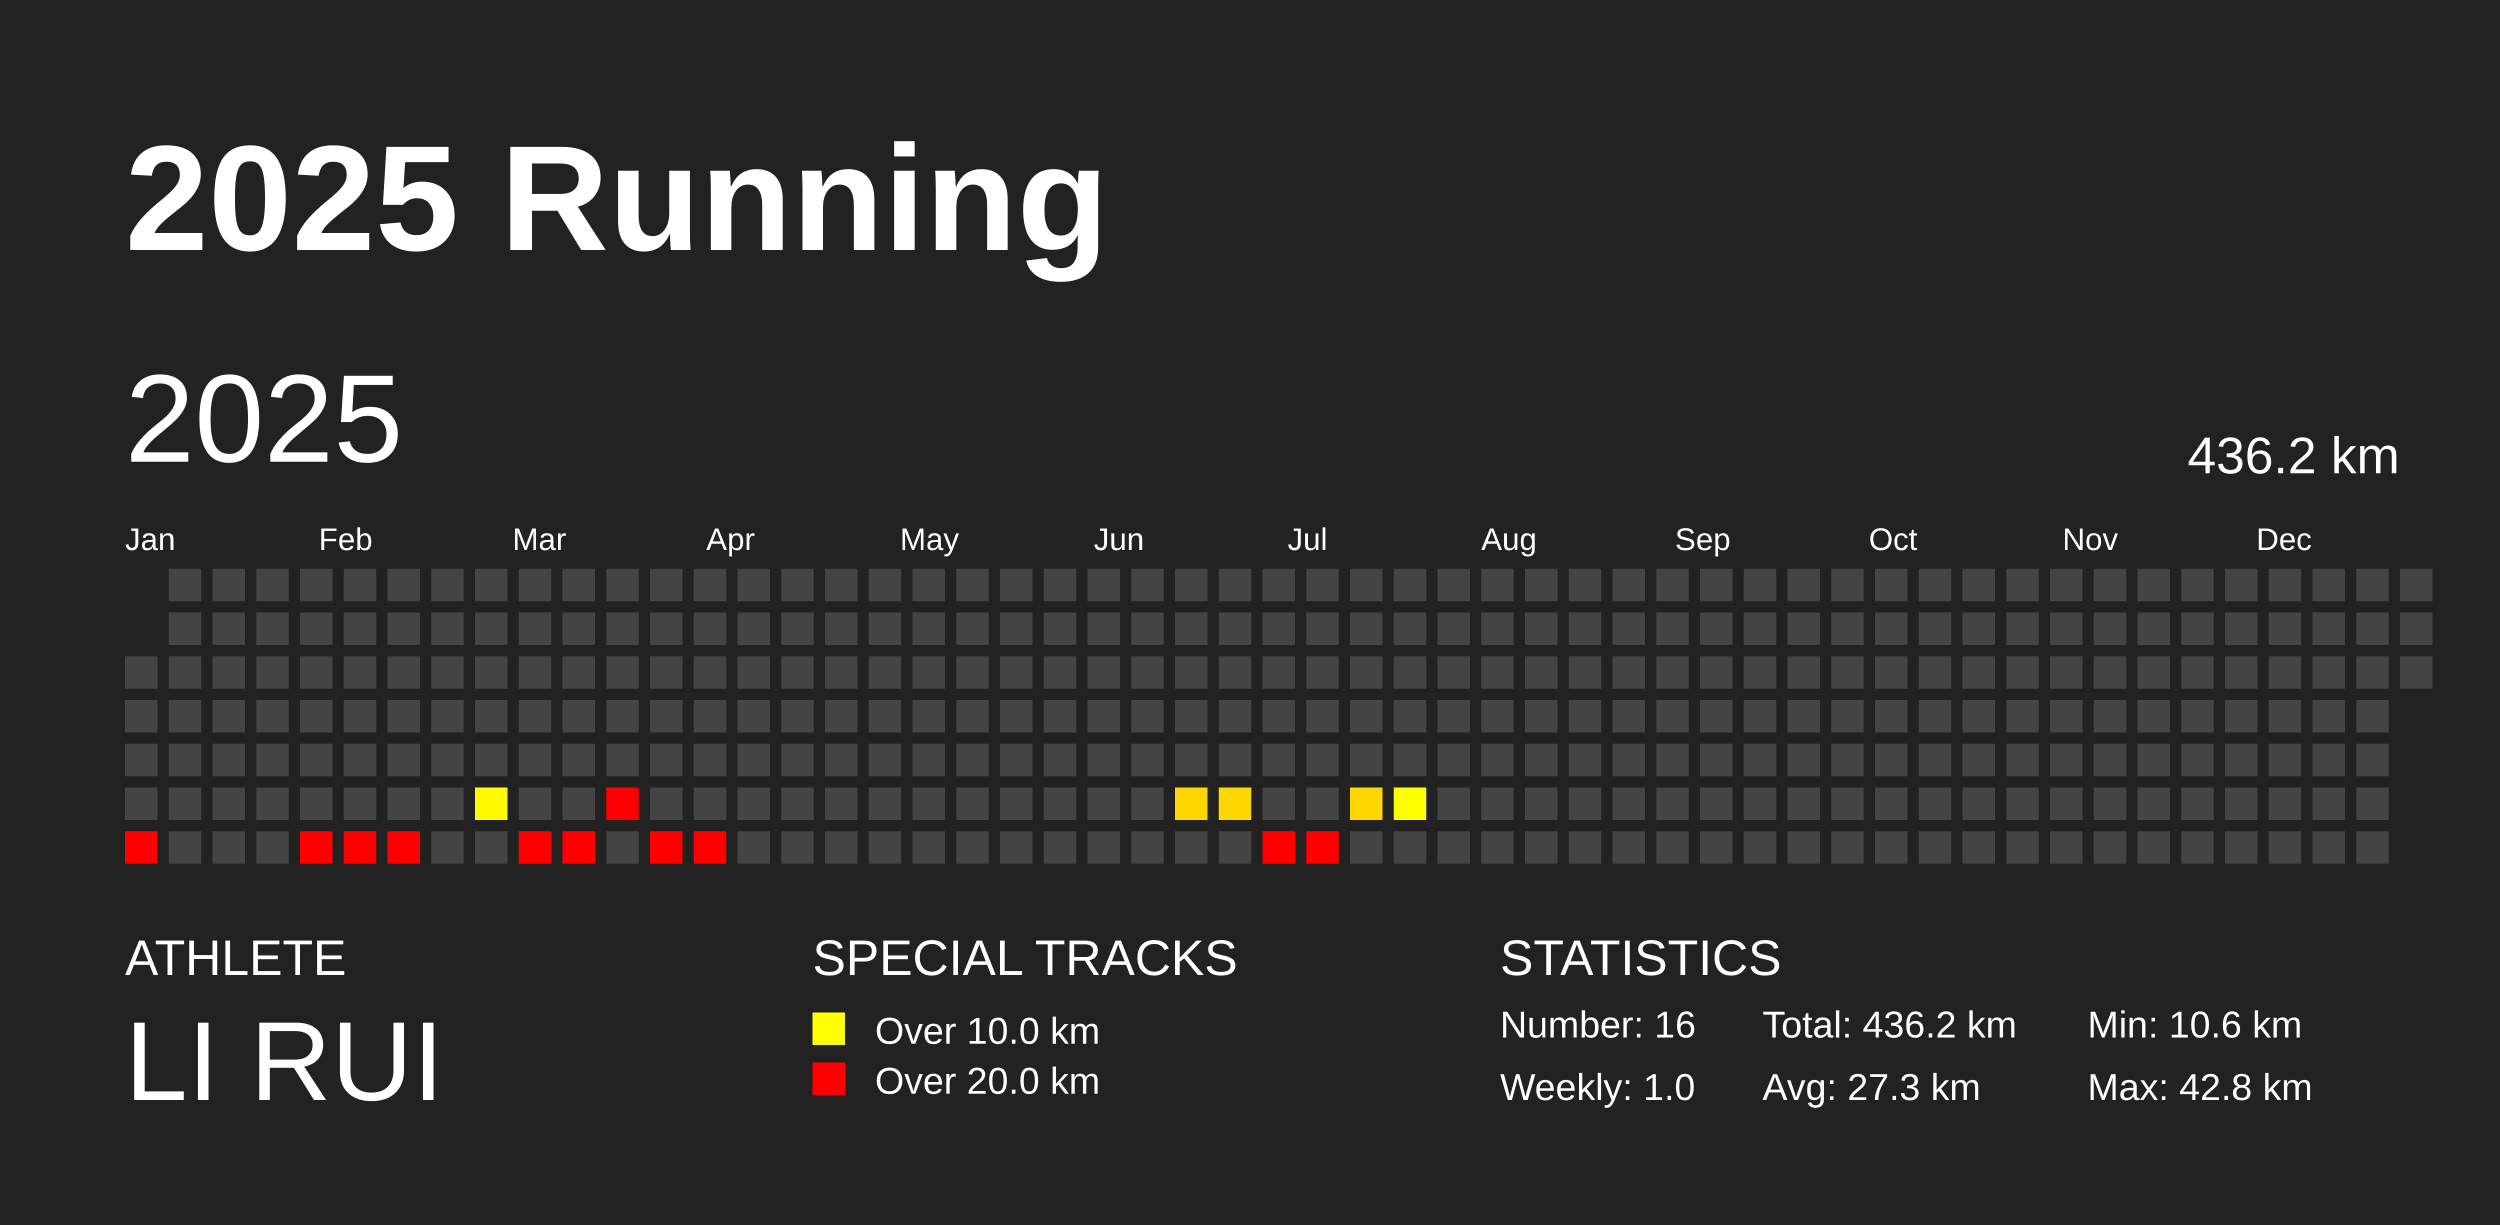
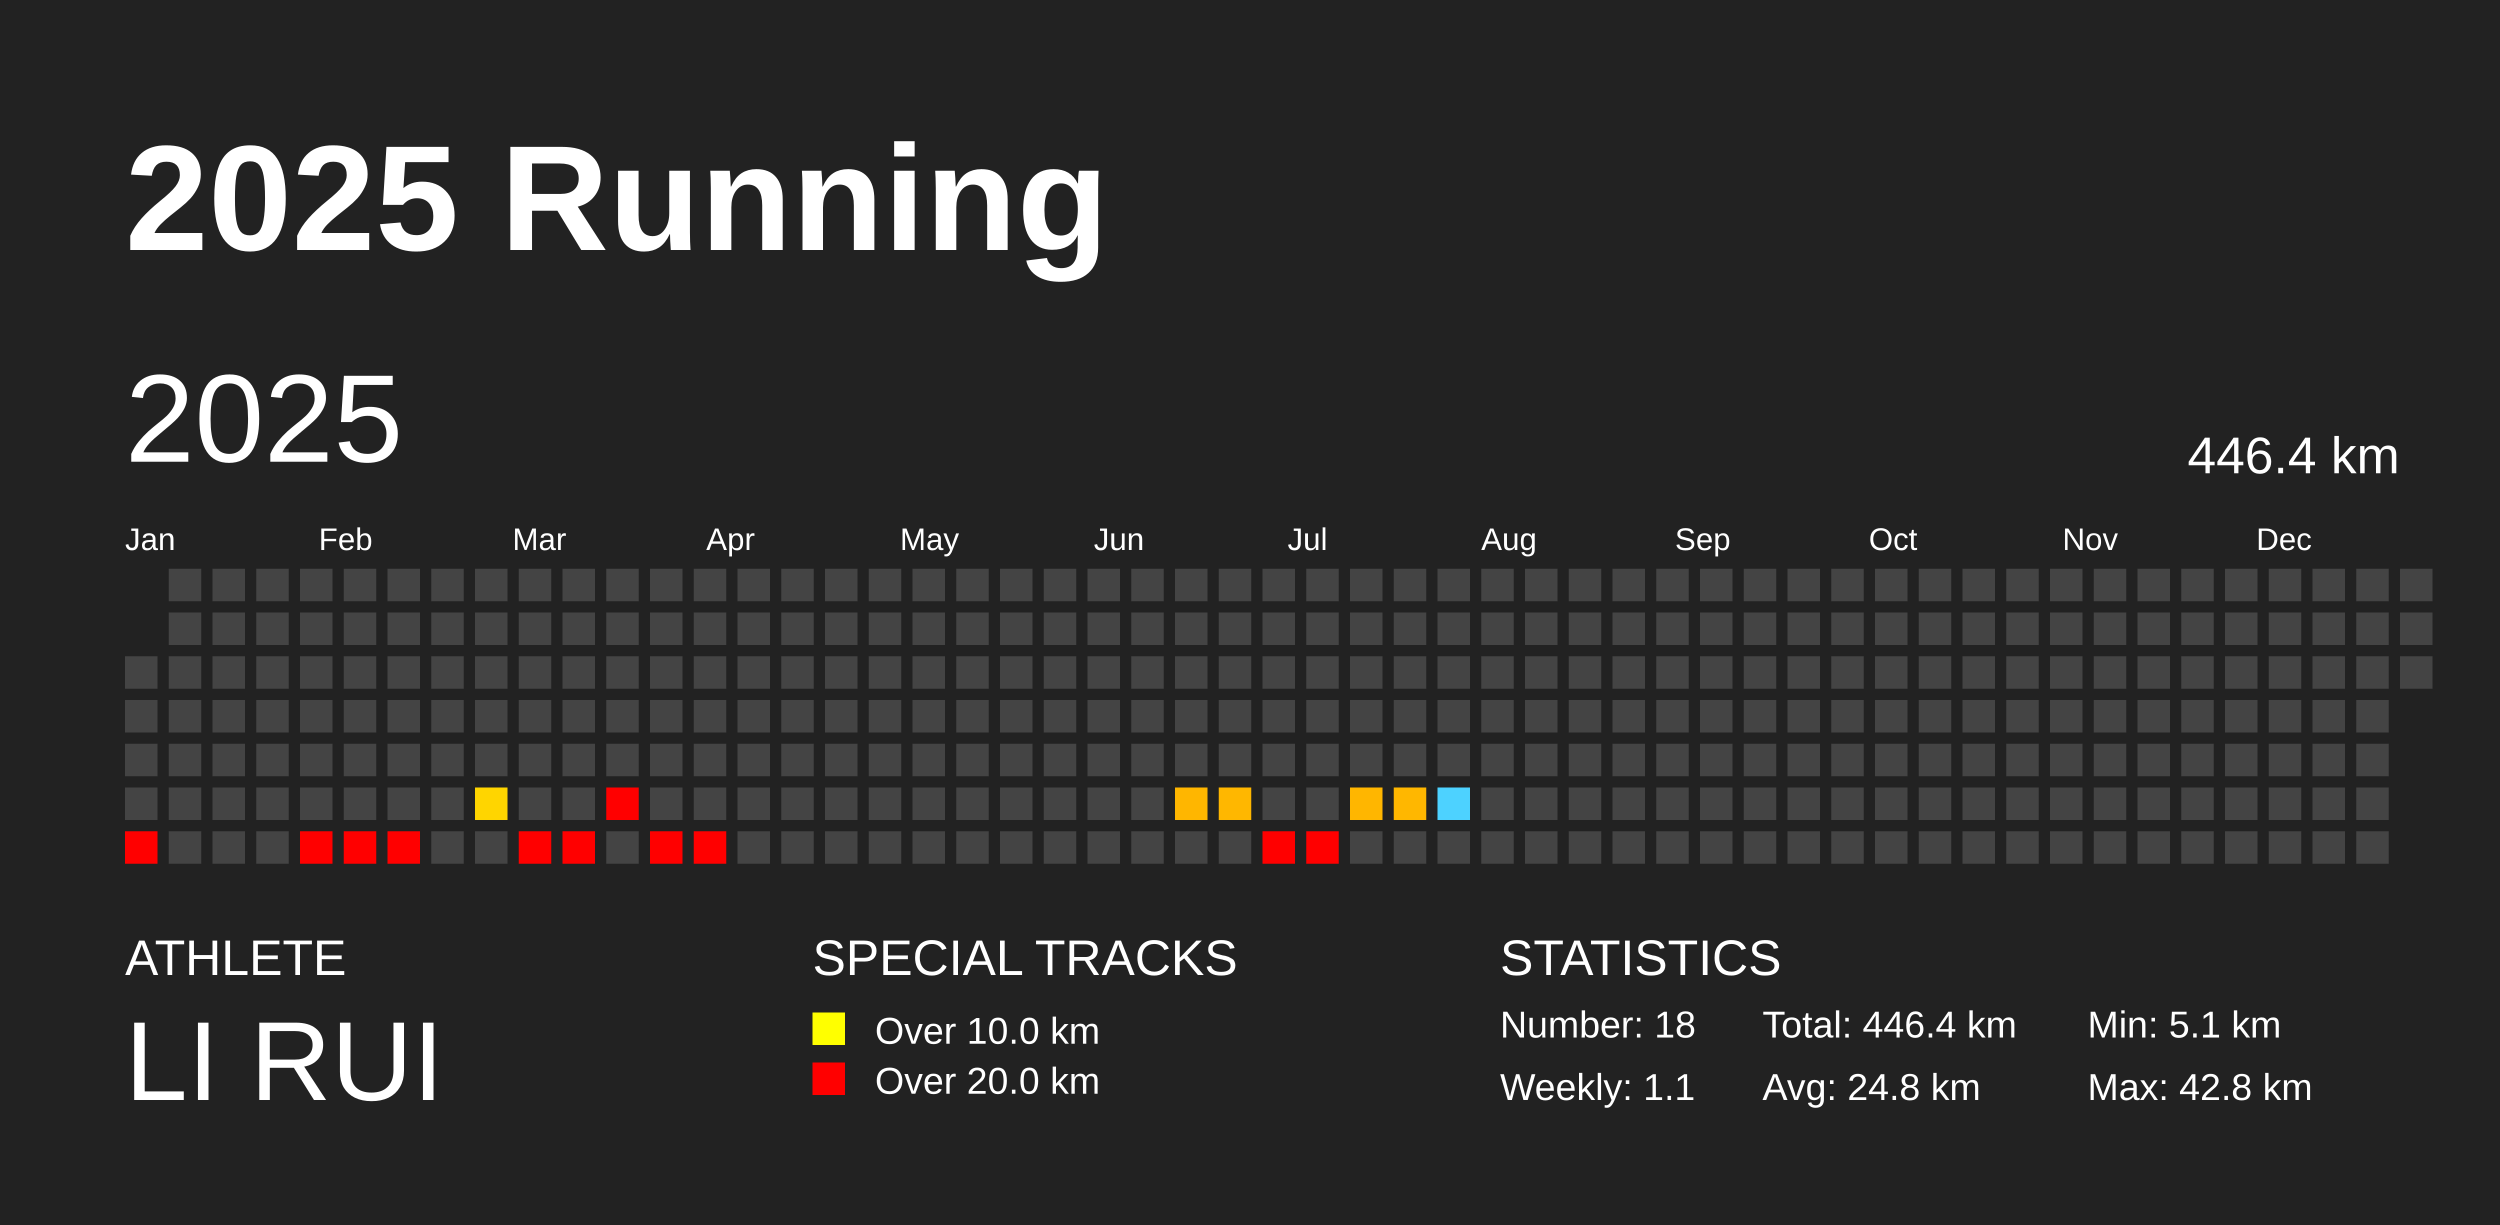
<svg xmlns="http://www.w3.org/2000/svg" baseProfile="full" height="98mm" version="1.1" viewBox="0,0,200,98" width="200mm">
  <defs />
  <rect fill="#222222" height="98" width="200" x="0" y="0" />
  <text fill="#FFFFFF" style="font-size:12px; font-family:Arial; font-weight:bold;" x="10" y="20">2025 Running</text>
  <text fill="#FFFFFF" style="font-size:4px; font-family:Arial" x="10" y="78">ATHLETE</text>
  <text fill="#FFFFFF" style="font-size:9px; font-family:Arial" x="10" y="88">LI RUI</text>
  <text fill="#FFFFFF" style="font-size:4px; font-family:Arial" x="65" y="78">SPECIAL TRACKS</text>
  <rect fill="yellow" height="2.6" width="2.6" x="65" y="81" />
  <text fill="#FFFFFF" style="font-size:3px; font-family:Arial" x="70" y="83.5">Over 10.0 km</text>
  <rect fill="red" height="2.6" width="2.6" x="65" y="85" />
  <text fill="#FFFFFF" style="font-size:3px; font-family:Arial" x="70" y="87.5">Over 20.0 km</text>
  <text fill="#FFFFFF" style="font-size:4px; font-family:Arial" x="120" y="78">STATISTICS</text>
-   <text fill="#FFFFFF" style="font-size:3px; font-family:Arial" x="120" y="83">Number: 16</text>
-   <text fill="#FFFFFF" style="font-size:3px; font-family:Arial" x="120" y="88">Weekly: 1.0</text>
-   <text fill="#FFFFFF" style="font-size:3px; font-family:Arial" x="141" y="83">Total: 436.2 km</text>
-   <text fill="#FFFFFF" style="font-size:3px; font-family:Arial" x="141" y="88">Avg: 27.3 km</text>
-   <text fill="#FFFFFF" style="font-size:3px; font-family:Arial" x="167" y="83">Min: 10.6 km</text>
+   <text fill="#FFFFFF" style="font-size:3px; font-family:Arial" x="120" y="83">Number: 18</text>
+   <text fill="#FFFFFF" style="font-size:3px; font-family:Arial" x="120" y="88">Weekly: 1.1</text>
+   <text fill="#FFFFFF" style="font-size:3px; font-family:Arial" x="141" y="83">Total: 446.4 km</text>
+   <text fill="#FFFFFF" style="font-size:3px; font-family:Arial" x="141" y="88">Avg: 24.8 km</text>
+   <text fill="#FFFFFF" style="font-size:3px; font-family:Arial" x="167" y="83">Min: 5.1 km</text>
  <text fill="#FFFFFF" style="font-size:3px; font-family:Arial" x="167" y="88">Max: 42.8 km</text>
  <text dominant-baseline="hanging" fill="#FFFFFF" style="font-size:10.0px; font-family:Arial;" x="10" y="30">2025</text>
-   <text dominant-baseline="hanging" fill="#FFFFFF" style="font-size:4.125px; font-family:Arial;" x="175" y="35">436.2 km</text>
+   <text dominant-baseline="hanging" fill="#FFFFFF" style="font-size:4.125px; font-family:Arial;" x="175" y="35">446.4 km</text>
  <text fill="#FFFFFF" style="font-size:2.5px; font-family:Arial" x="10.0" y="44">Jan</text>
  <text fill="#FFFFFF" style="font-size:2.5px; font-family:Arial" x="25.5" y="44">Feb</text>
  <text fill="#FFFFFF" style="font-size:2.5px; font-family:Arial" x="41.0" y="44">Mar</text>
  <text fill="#FFFFFF" style="font-size:2.5px; font-family:Arial" x="56.5" y="44">Apr</text>
  <text fill="#FFFFFF" style="font-size:2.5px; font-family:Arial" x="72.0" y="44">May</text>
  <text fill="#FFFFFF" style="font-size:2.5px; font-family:Arial" x="87.5" y="44">Jun</text>
  <text fill="#FFFFFF" style="font-size:2.5px; font-family:Arial" x="103.0" y="44">Jul</text>
  <text fill="#FFFFFF" style="font-size:2.5px; font-family:Arial" x="118.5" y="44">Aug</text>
  <text fill="#FFFFFF" style="font-size:2.5px; font-family:Arial" x="134.0" y="44">Sep</text>
  <text fill="#FFFFFF" style="font-size:2.5px; font-family:Arial" x="149.5" y="44">Oct</text>
  <text fill="#FFFFFF" style="font-size:2.5px; font-family:Arial" x="165.0" y="44">Nov</text>
  <text fill="#FFFFFF" style="font-size:2.5px; font-family:Arial" x="180.5" y="44">Dec</text>
  <rect fill="#444444" height="2.6" width="2.6" x="10.0" y="52.5" />
  <rect fill="#444444" height="2.6" width="2.6" x="10.0" y="56.0" />
  <rect fill="#444444" height="2.6" width="2.6" x="10.0" y="59.5" />
  <rect fill="#444444" height="2.6" width="2.6" x="10.0" y="63.0" />
  <rect fill="red" height="2.6" width="2.6" x="10.0" y="66.5" />
  <rect fill="#444444" height="2.6" width="2.6" x="13.5" y="45.5" />
  <rect fill="#444444" height="2.6" width="2.6" x="13.5" y="49.0" />
  <rect fill="#444444" height="2.6" width="2.6" x="13.5" y="52.5" />
  <rect fill="#444444" height="2.6" width="2.6" x="13.5" y="56.0" />
  <rect fill="#444444" height="2.6" width="2.6" x="13.5" y="59.5" />
  <rect fill="#444444" height="2.6" width="2.6" x="13.5" y="63.0" />
  <rect fill="#444444" height="2.6" width="2.6" x="13.5" y="66.5" />
  <rect fill="#444444" height="2.6" width="2.6" x="17.0" y="45.5" />
  <rect fill="#444444" height="2.6" width="2.6" x="17.0" y="49.0" />
  <rect fill="#444444" height="2.6" width="2.6" x="17.0" y="52.5" />
  <rect fill="#444444" height="2.6" width="2.6" x="17.0" y="56.0" />
  <rect fill="#444444" height="2.6" width="2.6" x="17.0" y="59.5" />
  <rect fill="#444444" height="2.6" width="2.6" x="17.0" y="63.0" />
  <rect fill="#444444" height="2.6" width="2.6" x="17.0" y="66.5" />
  <rect fill="#444444" height="2.6" width="2.6" x="20.5" y="45.5" />
  <rect fill="#444444" height="2.6" width="2.6" x="20.5" y="49.0" />
  <rect fill="#444444" height="2.6" width="2.6" x="20.5" y="52.5" />
  <rect fill="#444444" height="2.6" width="2.6" x="20.5" y="56.0" />
  <rect fill="#444444" height="2.6" width="2.6" x="20.5" y="59.5" />
  <rect fill="#444444" height="2.6" width="2.6" x="20.5" y="63.0" />
  <rect fill="#444444" height="2.6" width="2.6" x="20.5" y="66.5" />
  <rect fill="#444444" height="2.6" width="2.6" x="24.0" y="45.5" />
  <rect fill="#444444" height="2.6" width="2.6" x="24.0" y="49.0" />
  <rect fill="#444444" height="2.6" width="2.6" x="24.0" y="52.5" />
  <rect fill="#444444" height="2.6" width="2.6" x="24.0" y="56.0" />
  <rect fill="#444444" height="2.6" width="2.6" x="24.0" y="59.5" />
  <rect fill="#444444" height="2.6" width="2.6" x="24.0" y="63.0" />
  <rect fill="red" height="2.6" width="2.6" x="24.0" y="66.5" />
  <rect fill="#444444" height="2.6" width="2.6" x="27.5" y="45.5" />
  <rect fill="#444444" height="2.6" width="2.6" x="27.5" y="49.0" />
  <rect fill="#444444" height="2.6" width="2.6" x="27.5" y="52.5" />
  <rect fill="#444444" height="2.6" width="2.6" x="27.5" y="56.0" />
  <rect fill="#444444" height="2.6" width="2.6" x="27.5" y="59.5" />
  <rect fill="#444444" height="2.6" width="2.6" x="27.5" y="63.0" />
  <rect fill="red" height="2.6" width="2.6" x="27.5" y="66.5" />
  <rect fill="#444444" height="2.6" width="2.6" x="31.0" y="45.5" />
  <rect fill="#444444" height="2.6" width="2.6" x="31.0" y="49.0" />
  <rect fill="#444444" height="2.6" width="2.6" x="31.0" y="52.5" />
  <rect fill="#444444" height="2.6" width="2.6" x="31.0" y="56.0" />
  <rect fill="#444444" height="2.6" width="2.6" x="31.0" y="59.5" />
  <rect fill="#444444" height="2.6" width="2.6" x="31.0" y="63.0" />
  <rect fill="red" height="2.6" width="2.6" x="31.0" y="66.5" />
  <rect fill="#444444" height="2.6" width="2.6" x="34.5" y="45.5" />
  <rect fill="#444444" height="2.6" width="2.6" x="34.5" y="49.0" />
  <rect fill="#444444" height="2.6" width="2.6" x="34.5" y="52.5" />
  <rect fill="#444444" height="2.6" width="2.6" x="34.5" y="56.0" />
  <rect fill="#444444" height="2.6" width="2.6" x="34.5" y="59.5" />
  <rect fill="#444444" height="2.6" width="2.6" x="34.5" y="63.0" />
  <rect fill="#444444" height="2.6" width="2.6" x="34.5" y="66.5" />
  <rect fill="#444444" height="2.6" width="2.6" x="38.0" y="45.5" />
  <rect fill="#444444" height="2.6" width="2.6" x="38.0" y="49.0" />
  <rect fill="#444444" height="2.6" width="2.6" x="38.0" y="52.5" />
  <rect fill="#444444" height="2.6" width="2.6" x="38.0" y="56.0" />
  <rect fill="#444444" height="2.6" width="2.6" x="38.0" y="59.5" />
-   <rect fill="#fffa00" height="2.6" width="2.6" x="38.0" y="63.0" />
+   <rect fill="#ffd500" height="2.6" width="2.6" x="38.0" y="63.0" />
  <rect fill="#444444" height="2.6" width="2.6" x="38.0" y="66.5" />
  <rect fill="#444444" height="2.6" width="2.6" x="41.5" y="45.5" />
  <rect fill="#444444" height="2.6" width="2.6" x="41.5" y="49.0" />
  <rect fill="#444444" height="2.6" width="2.6" x="41.5" y="52.5" />
  <rect fill="#444444" height="2.6" width="2.6" x="41.5" y="56.0" />
  <rect fill="#444444" height="2.6" width="2.6" x="41.5" y="59.5" />
  <rect fill="#444444" height="2.6" width="2.6" x="41.5" y="63.0" />
  <rect fill="red" height="2.6" width="2.6" x="41.5" y="66.5" />
  <rect fill="#444444" height="2.6" width="2.6" x="45.0" y="45.5" />
  <rect fill="#444444" height="2.6" width="2.6" x="45.0" y="49.0" />
  <rect fill="#444444" height="2.6" width="2.6" x="45.0" y="52.5" />
  <rect fill="#444444" height="2.6" width="2.6" x="45.0" y="56.0" />
  <rect fill="#444444" height="2.6" width="2.6" x="45.0" y="59.5" />
  <rect fill="#444444" height="2.6" width="2.6" x="45.0" y="63.0" />
  <rect fill="red" height="2.6" width="2.6" x="45.0" y="66.5" />
  <rect fill="#444444" height="2.6" width="2.6" x="48.5" y="45.5" />
  <rect fill="#444444" height="2.6" width="2.6" x="48.5" y="49.0" />
  <rect fill="#444444" height="2.6" width="2.6" x="48.5" y="52.5" />
  <rect fill="#444444" height="2.6" width="2.6" x="48.5" y="56.0" />
  <rect fill="#444444" height="2.6" width="2.6" x="48.5" y="59.5" />
  <rect fill="red" height="2.6" width="2.6" x="48.5" y="63.0" />
  <rect fill="#444444" height="2.6" width="2.6" x="48.5" y="66.5" />
  <rect fill="#444444" height="2.6" width="2.6" x="52.0" y="45.5" />
  <rect fill="#444444" height="2.6" width="2.6" x="52.0" y="49.0" />
  <rect fill="#444444" height="2.6" width="2.6" x="52.0" y="52.5" />
  <rect fill="#444444" height="2.6" width="2.6" x="52.0" y="56.0" />
  <rect fill="#444444" height="2.6" width="2.6" x="52.0" y="59.5" />
  <rect fill="#444444" height="2.6" width="2.6" x="52.0" y="63.0" />
  <rect fill="red" height="2.6" width="2.6" x="52.0" y="66.5" />
  <rect fill="#444444" height="2.6" width="2.6" x="55.5" y="45.5" />
  <rect fill="#444444" height="2.6" width="2.6" x="55.5" y="49.0" />
  <rect fill="#444444" height="2.6" width="2.6" x="55.5" y="52.5" />
  <rect fill="#444444" height="2.6" width="2.6" x="55.5" y="56.0" />
  <rect fill="#444444" height="2.6" width="2.6" x="55.5" y="59.5" />
  <rect fill="#444444" height="2.6" width="2.6" x="55.5" y="63.0" />
  <rect fill="red" height="2.6" width="2.6" x="55.5" y="66.5" />
  <rect fill="#444444" height="2.6" width="2.6" x="59.0" y="45.5" />
  <rect fill="#444444" height="2.6" width="2.6" x="59.0" y="49.0" />
  <rect fill="#444444" height="2.6" width="2.6" x="59.0" y="52.5" />
  <rect fill="#444444" height="2.6" width="2.6" x="59.0" y="56.0" />
  <rect fill="#444444" height="2.6" width="2.6" x="59.0" y="59.5" />
  <rect fill="#444444" height="2.6" width="2.6" x="59.0" y="63.0" />
  <rect fill="#444444" height="2.6" width="2.6" x="59.0" y="66.5" />
  <rect fill="#444444" height="2.6" width="2.6" x="62.5" y="45.5" />
  <rect fill="#444444" height="2.6" width="2.6" x="62.5" y="49.0" />
  <rect fill="#444444" height="2.6" width="2.6" x="62.5" y="52.5" />
  <rect fill="#444444" height="2.6" width="2.6" x="62.5" y="56.0" />
  <rect fill="#444444" height="2.6" width="2.6" x="62.5" y="59.5" />
  <rect fill="#444444" height="2.6" width="2.6" x="62.5" y="63.0" />
  <rect fill="#444444" height="2.6" width="2.6" x="62.5" y="66.5" />
  <rect fill="#444444" height="2.6" width="2.6" x="66.0" y="45.5" />
  <rect fill="#444444" height="2.6" width="2.6" x="66.0" y="49.0" />
  <rect fill="#444444" height="2.6" width="2.6" x="66.0" y="52.5" />
  <rect fill="#444444" height="2.6" width="2.6" x="66.0" y="56.0" />
  <rect fill="#444444" height="2.6" width="2.6" x="66.0" y="59.5" />
  <rect fill="#444444" height="2.6" width="2.6" x="66.0" y="63.0" />
  <rect fill="#444444" height="2.6" width="2.6" x="66.0" y="66.5" />
  <rect fill="#444444" height="2.6" width="2.6" x="69.5" y="45.5" />
  <rect fill="#444444" height="2.6" width="2.6" x="69.5" y="49.0" />
  <rect fill="#444444" height="2.6" width="2.6" x="69.5" y="52.5" />
  <rect fill="#444444" height="2.6" width="2.6" x="69.5" y="56.0" />
  <rect fill="#444444" height="2.6" width="2.6" x="69.5" y="59.5" />
  <rect fill="#444444" height="2.6" width="2.6" x="69.5" y="63.0" />
  <rect fill="#444444" height="2.6" width="2.6" x="69.5" y="66.5" />
  <rect fill="#444444" height="2.6" width="2.6" x="73.0" y="45.5" />
  <rect fill="#444444" height="2.6" width="2.6" x="73.0" y="49.0" />
  <rect fill="#444444" height="2.6" width="2.6" x="73.0" y="52.5" />
  <rect fill="#444444" height="2.6" width="2.6" x="73.0" y="56.0" />
  <rect fill="#444444" height="2.6" width="2.6" x="73.0" y="59.5" />
  <rect fill="#444444" height="2.6" width="2.6" x="73.0" y="63.0" />
  <rect fill="#444444" height="2.6" width="2.6" x="73.0" y="66.5" />
  <rect fill="#444444" height="2.6" width="2.6" x="76.5" y="45.5" />
  <rect fill="#444444" height="2.6" width="2.6" x="76.5" y="49.0" />
  <rect fill="#444444" height="2.6" width="2.6" x="76.5" y="52.5" />
  <rect fill="#444444" height="2.6" width="2.6" x="76.5" y="56.0" />
  <rect fill="#444444" height="2.6" width="2.6" x="76.5" y="59.5" />
  <rect fill="#444444" height="2.6" width="2.6" x="76.5" y="63.0" />
  <rect fill="#444444" height="2.6" width="2.6" x="76.5" y="66.5" />
  <rect fill="#444444" height="2.6" width="2.6" x="80.0" y="45.5" />
  <rect fill="#444444" height="2.6" width="2.6" x="80.0" y="49.0" />
  <rect fill="#444444" height="2.6" width="2.6" x="80.0" y="52.5" />
  <rect fill="#444444" height="2.6" width="2.6" x="80.0" y="56.0" />
  <rect fill="#444444" height="2.6" width="2.6" x="80.0" y="59.5" />
  <rect fill="#444444" height="2.6" width="2.6" x="80.0" y="63.0" />
  <rect fill="#444444" height="2.6" width="2.6" x="80.0" y="66.5" />
  <rect fill="#444444" height="2.6" width="2.6" x="83.5" y="45.5" />
  <rect fill="#444444" height="2.6" width="2.6" x="83.5" y="49.0" />
  <rect fill="#444444" height="2.6" width="2.6" x="83.5" y="52.5" />
  <rect fill="#444444" height="2.6" width="2.6" x="83.5" y="56.0" />
  <rect fill="#444444" height="2.6" width="2.6" x="83.5" y="59.5" />
  <rect fill="#444444" height="2.6" width="2.6" x="83.5" y="63.0" />
  <rect fill="#444444" height="2.6" width="2.6" x="83.5" y="66.5" />
  <rect fill="#444444" height="2.6" width="2.6" x="87.0" y="45.5" />
  <rect fill="#444444" height="2.6" width="2.6" x="87.0" y="49.0" />
  <rect fill="#444444" height="2.6" width="2.6" x="87.0" y="52.5" />
  <rect fill="#444444" height="2.6" width="2.6" x="87.0" y="56.0" />
  <rect fill="#444444" height="2.6" width="2.6" x="87.0" y="59.5" />
  <rect fill="#444444" height="2.6" width="2.6" x="87.0" y="63.0" />
  <rect fill="#444444" height="2.6" width="2.6" x="87.0" y="66.5" />
  <rect fill="#444444" height="2.6" width="2.6" x="90.5" y="45.5" />
  <rect fill="#444444" height="2.6" width="2.6" x="90.5" y="49.0" />
  <rect fill="#444444" height="2.6" width="2.6" x="90.5" y="52.5" />
  <rect fill="#444444" height="2.6" width="2.6" x="90.5" y="56.0" />
  <rect fill="#444444" height="2.6" width="2.6" x="90.5" y="59.5" />
  <rect fill="#444444" height="2.6" width="2.6" x="90.5" y="63.0" />
  <rect fill="#444444" height="2.6" width="2.6" x="90.5" y="66.5" />
  <rect fill="#444444" height="2.6" width="2.6" x="94.0" y="45.5" />
  <rect fill="#444444" height="2.6" width="2.6" x="94.0" y="49.0" />
  <rect fill="#444444" height="2.6" width="2.6" x="94.0" y="52.5" />
  <rect fill="#444444" height="2.6" width="2.6" x="94.0" y="56.0" />
  <rect fill="#444444" height="2.6" width="2.6" x="94.0" y="59.5" />
-   <rect fill="#ffd600" height="2.6" width="2.6" x="94.0" y="63.0" />
+   <rect fill="#ffb600" height="2.6" width="2.6" x="94.0" y="63.0" />
  <rect fill="#444444" height="2.6" width="2.6" x="94.0" y="66.5" />
  <rect fill="#444444" height="2.6" width="2.6" x="97.5" y="45.5" />
  <rect fill="#444444" height="2.6" width="2.6" x="97.5" y="49.0" />
  <rect fill="#444444" height="2.6" width="2.6" x="97.5" y="52.5" />
  <rect fill="#444444" height="2.6" width="2.6" x="97.5" y="56.0" />
  <rect fill="#444444" height="2.6" width="2.6" x="97.5" y="59.5" />
-   <rect fill="#ffd700" height="2.6" width="2.6" x="97.5" y="63.0" />
+   <rect fill="#ffb700" height="2.6" width="2.6" x="97.5" y="63.0" />
  <rect fill="#444444" height="2.6" width="2.6" x="97.5" y="66.5" />
  <rect fill="#444444" height="2.6" width="2.6" x="101.0" y="45.5" />
  <rect fill="#444444" height="2.6" width="2.6" x="101.0" y="49.0" />
  <rect fill="#444444" height="2.6" width="2.6" x="101.0" y="52.5" />
  <rect fill="#444444" height="2.6" width="2.6" x="101.0" y="56.0" />
  <rect fill="#444444" height="2.6" width="2.6" x="101.0" y="59.5" />
  <rect fill="#444444" height="2.6" width="2.6" x="101.0" y="63.0" />
  <rect fill="red" height="2.6" width="2.6" x="101.0" y="66.5" />
  <rect fill="#444444" height="2.6" width="2.6" x="104.5" y="45.5" />
  <rect fill="#444444" height="2.6" width="2.6" x="104.5" y="49.0" />
  <rect fill="#444444" height="2.6" width="2.6" x="104.5" y="52.5" />
  <rect fill="#444444" height="2.6" width="2.6" x="104.5" y="56.0" />
  <rect fill="#444444" height="2.6" width="2.6" x="104.5" y="59.5" />
  <rect fill="#444444" height="2.6" width="2.6" x="104.5" y="63.0" />
  <rect fill="red" height="2.6" width="2.6" x="104.5" y="66.5" />
  <rect fill="#444444" height="2.6" width="2.6" x="108.0" y="45.5" />
  <rect fill="#444444" height="2.6" width="2.6" x="108.0" y="49.0" />
  <rect fill="#444444" height="2.6" width="2.6" x="108.0" y="52.5" />
  <rect fill="#444444" height="2.6" width="2.6" x="108.0" y="56.0" />
  <rect fill="#444444" height="2.6" width="2.6" x="108.0" y="59.5" />
-   <rect fill="#ffd600" height="2.6" width="2.6" x="108.0" y="63.0" />
+   <rect fill="#ffb600" height="2.6" width="2.6" x="108.0" y="63.0" />
  <rect fill="#444444" height="2.6" width="2.6" x="108.0" y="66.5" />
  <rect fill="#444444" height="2.6" width="2.6" x="111.5" y="45.5" />
  <rect fill="#444444" height="2.6" width="2.6" x="111.5" y="49.0" />
  <rect fill="#444444" height="2.6" width="2.6" x="111.5" y="52.5" />
  <rect fill="#444444" height="2.6" width="2.6" x="111.5" y="56.0" />
  <rect fill="#444444" height="2.6" width="2.6" x="111.5" y="59.5" />
-   <rect fill="#ffff00" height="2.6" width="2.6" x="111.5" y="63.0" />
+   <rect fill="#ffb700" height="2.6" width="2.6" x="111.5" y="63.0" />
  <rect fill="#444444" height="2.6" width="2.6" x="111.5" y="66.5" />
  <rect fill="#444444" height="2.6" width="2.6" x="115.0" y="45.5" />
  <rect fill="#444444" height="2.6" width="2.6" x="115.0" y="49.0" />
  <rect fill="#444444" height="2.6" width="2.6" x="115.0" y="52.5" />
  <rect fill="#444444" height="2.6" width="2.6" x="115.0" y="56.0" />
  <rect fill="#444444" height="2.6" width="2.6" x="115.0" y="59.5" />
-   <rect fill="#444444" height="2.6" width="2.6" x="115.0" y="63.0" />
+   <rect fill="#4dd2ff" height="2.6" width="2.6" x="115.0" y="63.0" />
  <rect fill="#444444" height="2.6" width="2.6" x="115.0" y="66.5" />
  <rect fill="#444444" height="2.6" width="2.6" x="118.5" y="45.5" />
  <rect fill="#444444" height="2.6" width="2.6" x="118.5" y="49.0" />
  <rect fill="#444444" height="2.6" width="2.6" x="118.5" y="52.5" />
  <rect fill="#444444" height="2.6" width="2.6" x="118.5" y="56.0" />
  <rect fill="#444444" height="2.6" width="2.6" x="118.5" y="59.5" />
  <rect fill="#444444" height="2.6" width="2.6" x="118.5" y="63.0" />
  <rect fill="#444444" height="2.6" width="2.6" x="118.5" y="66.5" />
  <rect fill="#444444" height="2.6" width="2.6" x="122.0" y="45.5" />
  <rect fill="#444444" height="2.6" width="2.6" x="122.0" y="49.0" />
  <rect fill="#444444" height="2.6" width="2.6" x="122.0" y="52.5" />
  <rect fill="#444444" height="2.6" width="2.6" x="122.0" y="56.0" />
  <rect fill="#444444" height="2.6" width="2.6" x="122.0" y="59.5" />
  <rect fill="#444444" height="2.6" width="2.6" x="122.0" y="63.0" />
  <rect fill="#444444" height="2.6" width="2.6" x="122.0" y="66.5" />
  <rect fill="#444444" height="2.6" width="2.6" x="125.5" y="45.5" />
  <rect fill="#444444" height="2.6" width="2.6" x="125.5" y="49.0" />
  <rect fill="#444444" height="2.6" width="2.6" x="125.5" y="52.5" />
  <rect fill="#444444" height="2.6" width="2.6" x="125.5" y="56.0" />
  <rect fill="#444444" height="2.6" width="2.6" x="125.5" y="59.5" />
  <rect fill="#444444" height="2.6" width="2.6" x="125.5" y="63.0" />
  <rect fill="#444444" height="2.6" width="2.6" x="125.5" y="66.5" />
  <rect fill="#444444" height="2.6" width="2.6" x="129.0" y="45.5" />
  <rect fill="#444444" height="2.6" width="2.6" x="129.0" y="49.0" />
  <rect fill="#444444" height="2.6" width="2.6" x="129.0" y="52.5" />
  <rect fill="#444444" height="2.6" width="2.6" x="129.0" y="56.0" />
  <rect fill="#444444" height="2.6" width="2.6" x="129.0" y="59.5" />
  <rect fill="#444444" height="2.6" width="2.6" x="129.0" y="63.0" />
  <rect fill="#444444" height="2.6" width="2.6" x="129.0" y="66.5" />
  <rect fill="#444444" height="2.6" width="2.6" x="132.5" y="45.5" />
  <rect fill="#444444" height="2.6" width="2.6" x="132.5" y="49.0" />
  <rect fill="#444444" height="2.6" width="2.6" x="132.5" y="52.5" />
  <rect fill="#444444" height="2.6" width="2.6" x="132.5" y="56.0" />
  <rect fill="#444444" height="2.6" width="2.6" x="132.5" y="59.5" />
  <rect fill="#444444" height="2.6" width="2.6" x="132.5" y="63.0" />
  <rect fill="#444444" height="2.6" width="2.6" x="132.5" y="66.5" />
  <rect fill="#444444" height="2.6" width="2.6" x="136.0" y="45.5" />
  <rect fill="#444444" height="2.6" width="2.6" x="136.0" y="49.0" />
  <rect fill="#444444" height="2.6" width="2.6" x="136.0" y="52.5" />
  <rect fill="#444444" height="2.6" width="2.6" x="136.0" y="56.0" />
  <rect fill="#444444" height="2.6" width="2.6" x="136.0" y="59.5" />
  <rect fill="#444444" height="2.6" width="2.6" x="136.0" y="63.0" />
  <rect fill="#444444" height="2.6" width="2.6" x="136.0" y="66.5" />
  <rect fill="#444444" height="2.6" width="2.6" x="139.5" y="45.5" />
  <rect fill="#444444" height="2.6" width="2.6" x="139.5" y="49.0" />
  <rect fill="#444444" height="2.6" width="2.6" x="139.5" y="52.5" />
  <rect fill="#444444" height="2.6" width="2.6" x="139.5" y="56.0" />
  <rect fill="#444444" height="2.6" width="2.6" x="139.5" y="59.5" />
  <rect fill="#444444" height="2.6" width="2.6" x="139.5" y="63.0" />
  <rect fill="#444444" height="2.6" width="2.6" x="139.5" y="66.5" />
  <rect fill="#444444" height="2.6" width="2.6" x="143.0" y="45.5" />
  <rect fill="#444444" height="2.6" width="2.6" x="143.0" y="49.0" />
  <rect fill="#444444" height="2.6" width="2.6" x="143.0" y="52.5" />
  <rect fill="#444444" height="2.6" width="2.6" x="143.0" y="56.0" />
  <rect fill="#444444" height="2.6" width="2.6" x="143.0" y="59.5" />
  <rect fill="#444444" height="2.6" width="2.6" x="143.0" y="63.0" />
  <rect fill="#444444" height="2.6" width="2.6" x="143.0" y="66.5" />
  <rect fill="#444444" height="2.6" width="2.6" x="146.5" y="45.5" />
  <rect fill="#444444" height="2.6" width="2.6" x="146.5" y="49.0" />
  <rect fill="#444444" height="2.6" width="2.6" x="146.5" y="52.5" />
  <rect fill="#444444" height="2.6" width="2.6" x="146.5" y="56.0" />
  <rect fill="#444444" height="2.6" width="2.6" x="146.5" y="59.5" />
  <rect fill="#444444" height="2.6" width="2.6" x="146.5" y="63.0" />
  <rect fill="#444444" height="2.6" width="2.6" x="146.5" y="66.5" />
  <rect fill="#444444" height="2.6" width="2.6" x="150.0" y="45.5" />
  <rect fill="#444444" height="2.6" width="2.6" x="150.0" y="49.0" />
  <rect fill="#444444" height="2.6" width="2.6" x="150.0" y="52.5" />
  <rect fill="#444444" height="2.6" width="2.6" x="150.0" y="56.0" />
  <rect fill="#444444" height="2.6" width="2.6" x="150.0" y="59.5" />
  <rect fill="#444444" height="2.6" width="2.6" x="150.0" y="63.0" />
  <rect fill="#444444" height="2.6" width="2.6" x="150.0" y="66.5" />
  <rect fill="#444444" height="2.6" width="2.6" x="153.5" y="45.5" />
  <rect fill="#444444" height="2.6" width="2.6" x="153.5" y="49.0" />
  <rect fill="#444444" height="2.6" width="2.6" x="153.5" y="52.5" />
  <rect fill="#444444" height="2.6" width="2.6" x="153.5" y="56.0" />
  <rect fill="#444444" height="2.6" width="2.6" x="153.5" y="59.5" />
  <rect fill="#444444" height="2.6" width="2.6" x="153.5" y="63.0" />
  <rect fill="#444444" height="2.6" width="2.6" x="153.5" y="66.5" />
  <rect fill="#444444" height="2.6" width="2.6" x="157.0" y="45.5" />
  <rect fill="#444444" height="2.6" width="2.6" x="157.0" y="49.0" />
  <rect fill="#444444" height="2.6" width="2.6" x="157.0" y="52.5" />
  <rect fill="#444444" height="2.6" width="2.6" x="157.0" y="56.0" />
  <rect fill="#444444" height="2.6" width="2.6" x="157.0" y="59.5" />
  <rect fill="#444444" height="2.6" width="2.6" x="157.0" y="63.0" />
  <rect fill="#444444" height="2.6" width="2.6" x="157.0" y="66.5" />
  <rect fill="#444444" height="2.6" width="2.6" x="160.5" y="45.5" />
  <rect fill="#444444" height="2.6" width="2.6" x="160.5" y="49.0" />
  <rect fill="#444444" height="2.6" width="2.6" x="160.5" y="52.5" />
  <rect fill="#444444" height="2.6" width="2.6" x="160.5" y="56.0" />
  <rect fill="#444444" height="2.6" width="2.6" x="160.5" y="59.5" />
  <rect fill="#444444" height="2.6" width="2.6" x="160.5" y="63.0" />
  <rect fill="#444444" height="2.6" width="2.6" x="160.5" y="66.5" />
  <rect fill="#444444" height="2.6" width="2.6" x="164.0" y="45.5" />
  <rect fill="#444444" height="2.6" width="2.6" x="164.0" y="49.0" />
  <rect fill="#444444" height="2.6" width="2.6" x="164.0" y="52.5" />
  <rect fill="#444444" height="2.6" width="2.6" x="164.0" y="56.0" />
  <rect fill="#444444" height="2.6" width="2.6" x="164.0" y="59.5" />
  <rect fill="#444444" height="2.6" width="2.6" x="164.0" y="63.0" />
  <rect fill="#444444" height="2.6" width="2.6" x="164.0" y="66.5" />
  <rect fill="#444444" height="2.6" width="2.6" x="167.5" y="45.5" />
  <rect fill="#444444" height="2.6" width="2.6" x="167.5" y="49.0" />
  <rect fill="#444444" height="2.6" width="2.6" x="167.5" y="52.5" />
  <rect fill="#444444" height="2.6" width="2.6" x="167.5" y="56.0" />
  <rect fill="#444444" height="2.6" width="2.6" x="167.5" y="59.5" />
  <rect fill="#444444" height="2.6" width="2.6" x="167.5" y="63.0" />
  <rect fill="#444444" height="2.6" width="2.6" x="167.5" y="66.5" />
  <rect fill="#444444" height="2.6" width="2.6" x="171.0" y="45.5" />
  <rect fill="#444444" height="2.6" width="2.6" x="171.0" y="49.0" />
  <rect fill="#444444" height="2.6" width="2.6" x="171.0" y="52.5" />
  <rect fill="#444444" height="2.6" width="2.6" x="171.0" y="56.0" />
  <rect fill="#444444" height="2.6" width="2.6" x="171.0" y="59.5" />
  <rect fill="#444444" height="2.6" width="2.6" x="171.0" y="63.0" />
  <rect fill="#444444" height="2.6" width="2.6" x="171.0" y="66.5" />
  <rect fill="#444444" height="2.6" width="2.6" x="174.5" y="45.5" />
  <rect fill="#444444" height="2.6" width="2.6" x="174.5" y="49.0" />
  <rect fill="#444444" height="2.6" width="2.6" x="174.5" y="52.5" />
  <rect fill="#444444" height="2.6" width="2.6" x="174.5" y="56.0" />
  <rect fill="#444444" height="2.6" width="2.6" x="174.5" y="59.5" />
  <rect fill="#444444" height="2.6" width="2.6" x="174.5" y="63.0" />
  <rect fill="#444444" height="2.6" width="2.6" x="174.5" y="66.5" />
  <rect fill="#444444" height="2.6" width="2.6" x="178.0" y="45.5" />
  <rect fill="#444444" height="2.6" width="2.6" x="178.0" y="49.0" />
  <rect fill="#444444" height="2.6" width="2.6" x="178.0" y="52.5" />
  <rect fill="#444444" height="2.6" width="2.6" x="178.0" y="56.0" />
  <rect fill="#444444" height="2.6" width="2.6" x="178.0" y="59.5" />
  <rect fill="#444444" height="2.6" width="2.6" x="178.0" y="63.0" />
  <rect fill="#444444" height="2.6" width="2.6" x="178.0" y="66.5" />
  <rect fill="#444444" height="2.6" width="2.6" x="181.5" y="45.5" />
  <rect fill="#444444" height="2.6" width="2.6" x="181.5" y="49.0" />
  <rect fill="#444444" height="2.6" width="2.6" x="181.5" y="52.5" />
  <rect fill="#444444" height="2.6" width="2.6" x="181.5" y="56.0" />
  <rect fill="#444444" height="2.6" width="2.6" x="181.5" y="59.5" />
  <rect fill="#444444" height="2.6" width="2.6" x="181.5" y="63.0" />
  <rect fill="#444444" height="2.6" width="2.6" x="181.5" y="66.5" />
  <rect fill="#444444" height="2.6" width="2.6" x="185.0" y="45.5" />
  <rect fill="#444444" height="2.6" width="2.6" x="185.0" y="49.0" />
  <rect fill="#444444" height="2.6" width="2.6" x="185.0" y="52.5" />
  <rect fill="#444444" height="2.6" width="2.6" x="185.0" y="56.0" />
  <rect fill="#444444" height="2.6" width="2.6" x="185.0" y="59.5" />
  <rect fill="#444444" height="2.6" width="2.6" x="185.0" y="63.0" />
  <rect fill="#444444" height="2.6" width="2.6" x="185.0" y="66.5" />
  <rect fill="#444444" height="2.6" width="2.6" x="188.5" y="45.5" />
  <rect fill="#444444" height="2.6" width="2.6" x="188.5" y="49.0" />
  <rect fill="#444444" height="2.6" width="2.6" x="188.5" y="52.5" />
  <rect fill="#444444" height="2.6" width="2.6" x="188.5" y="56.0" />
  <rect fill="#444444" height="2.6" width="2.6" x="188.5" y="59.5" />
  <rect fill="#444444" height="2.6" width="2.6" x="188.5" y="63.0" />
  <rect fill="#444444" height="2.6" width="2.6" x="188.5" y="66.5" />
  <rect fill="#444444" height="2.6" width="2.6" x="192.0" y="45.5" />
  <rect fill="#444444" height="2.6" width="2.6" x="192.0" y="49.0" />
  <rect fill="#444444" height="2.6" width="2.6" x="192.0" y="52.5" />
</svg>
